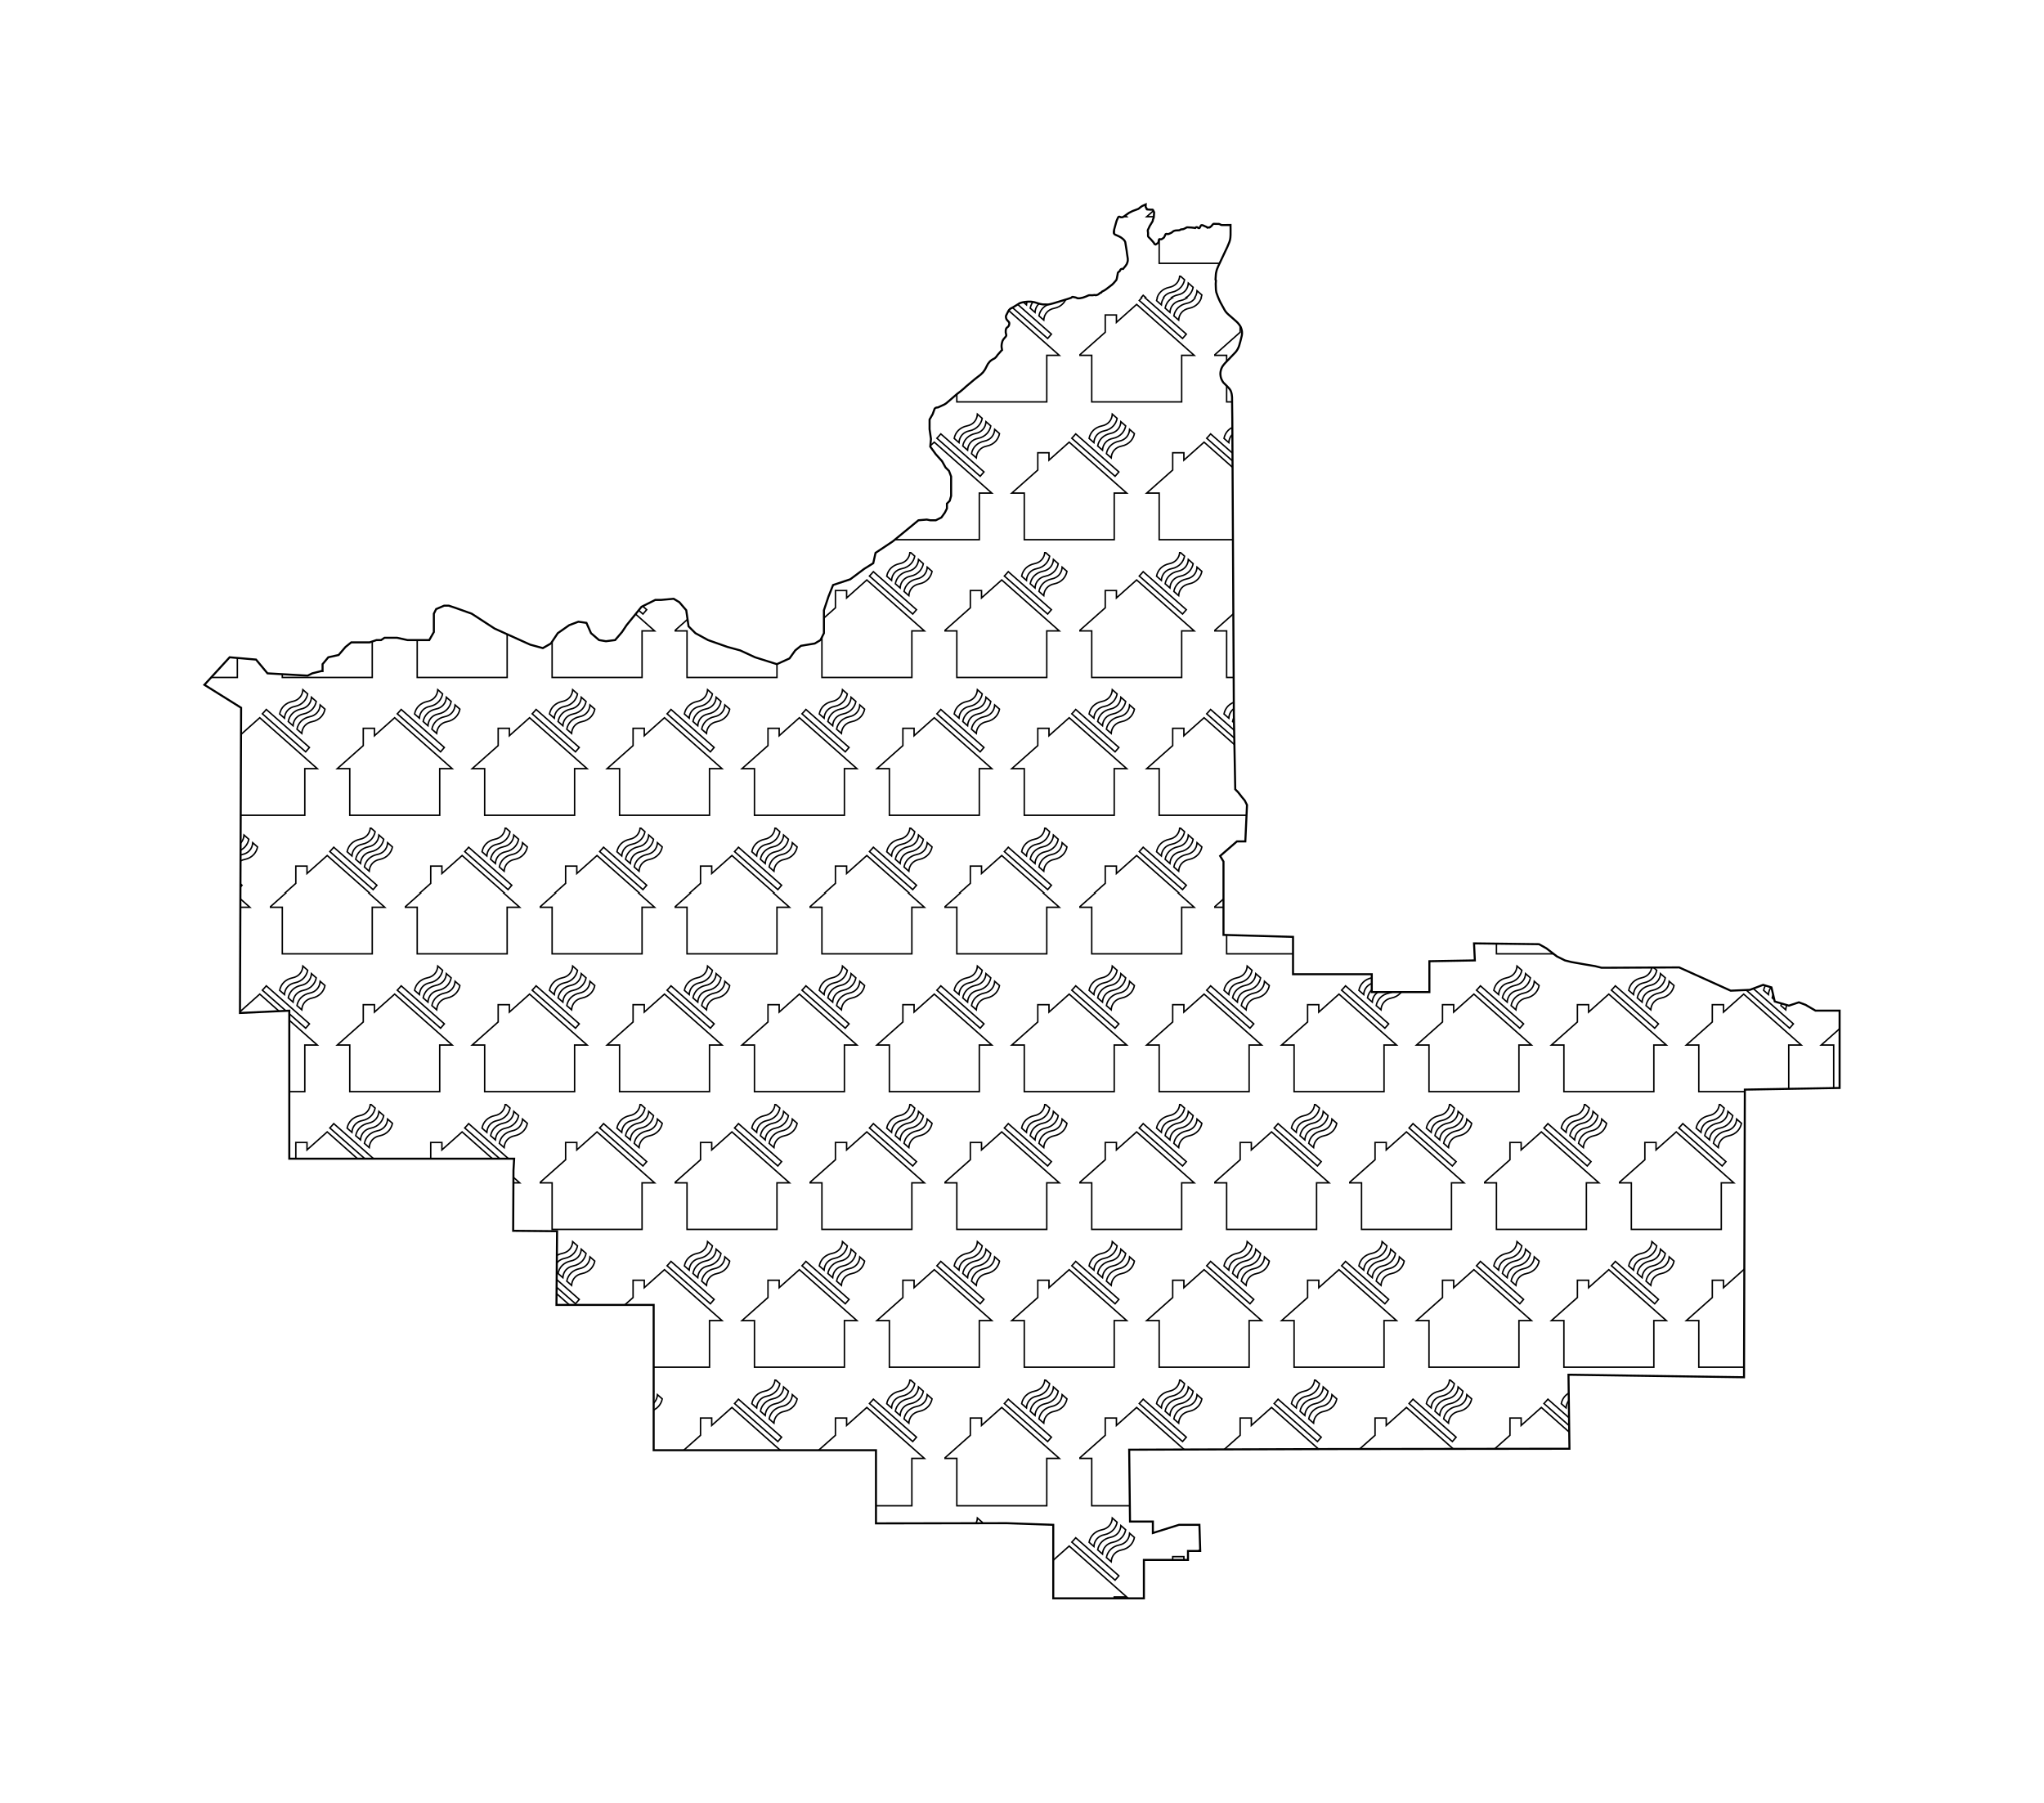
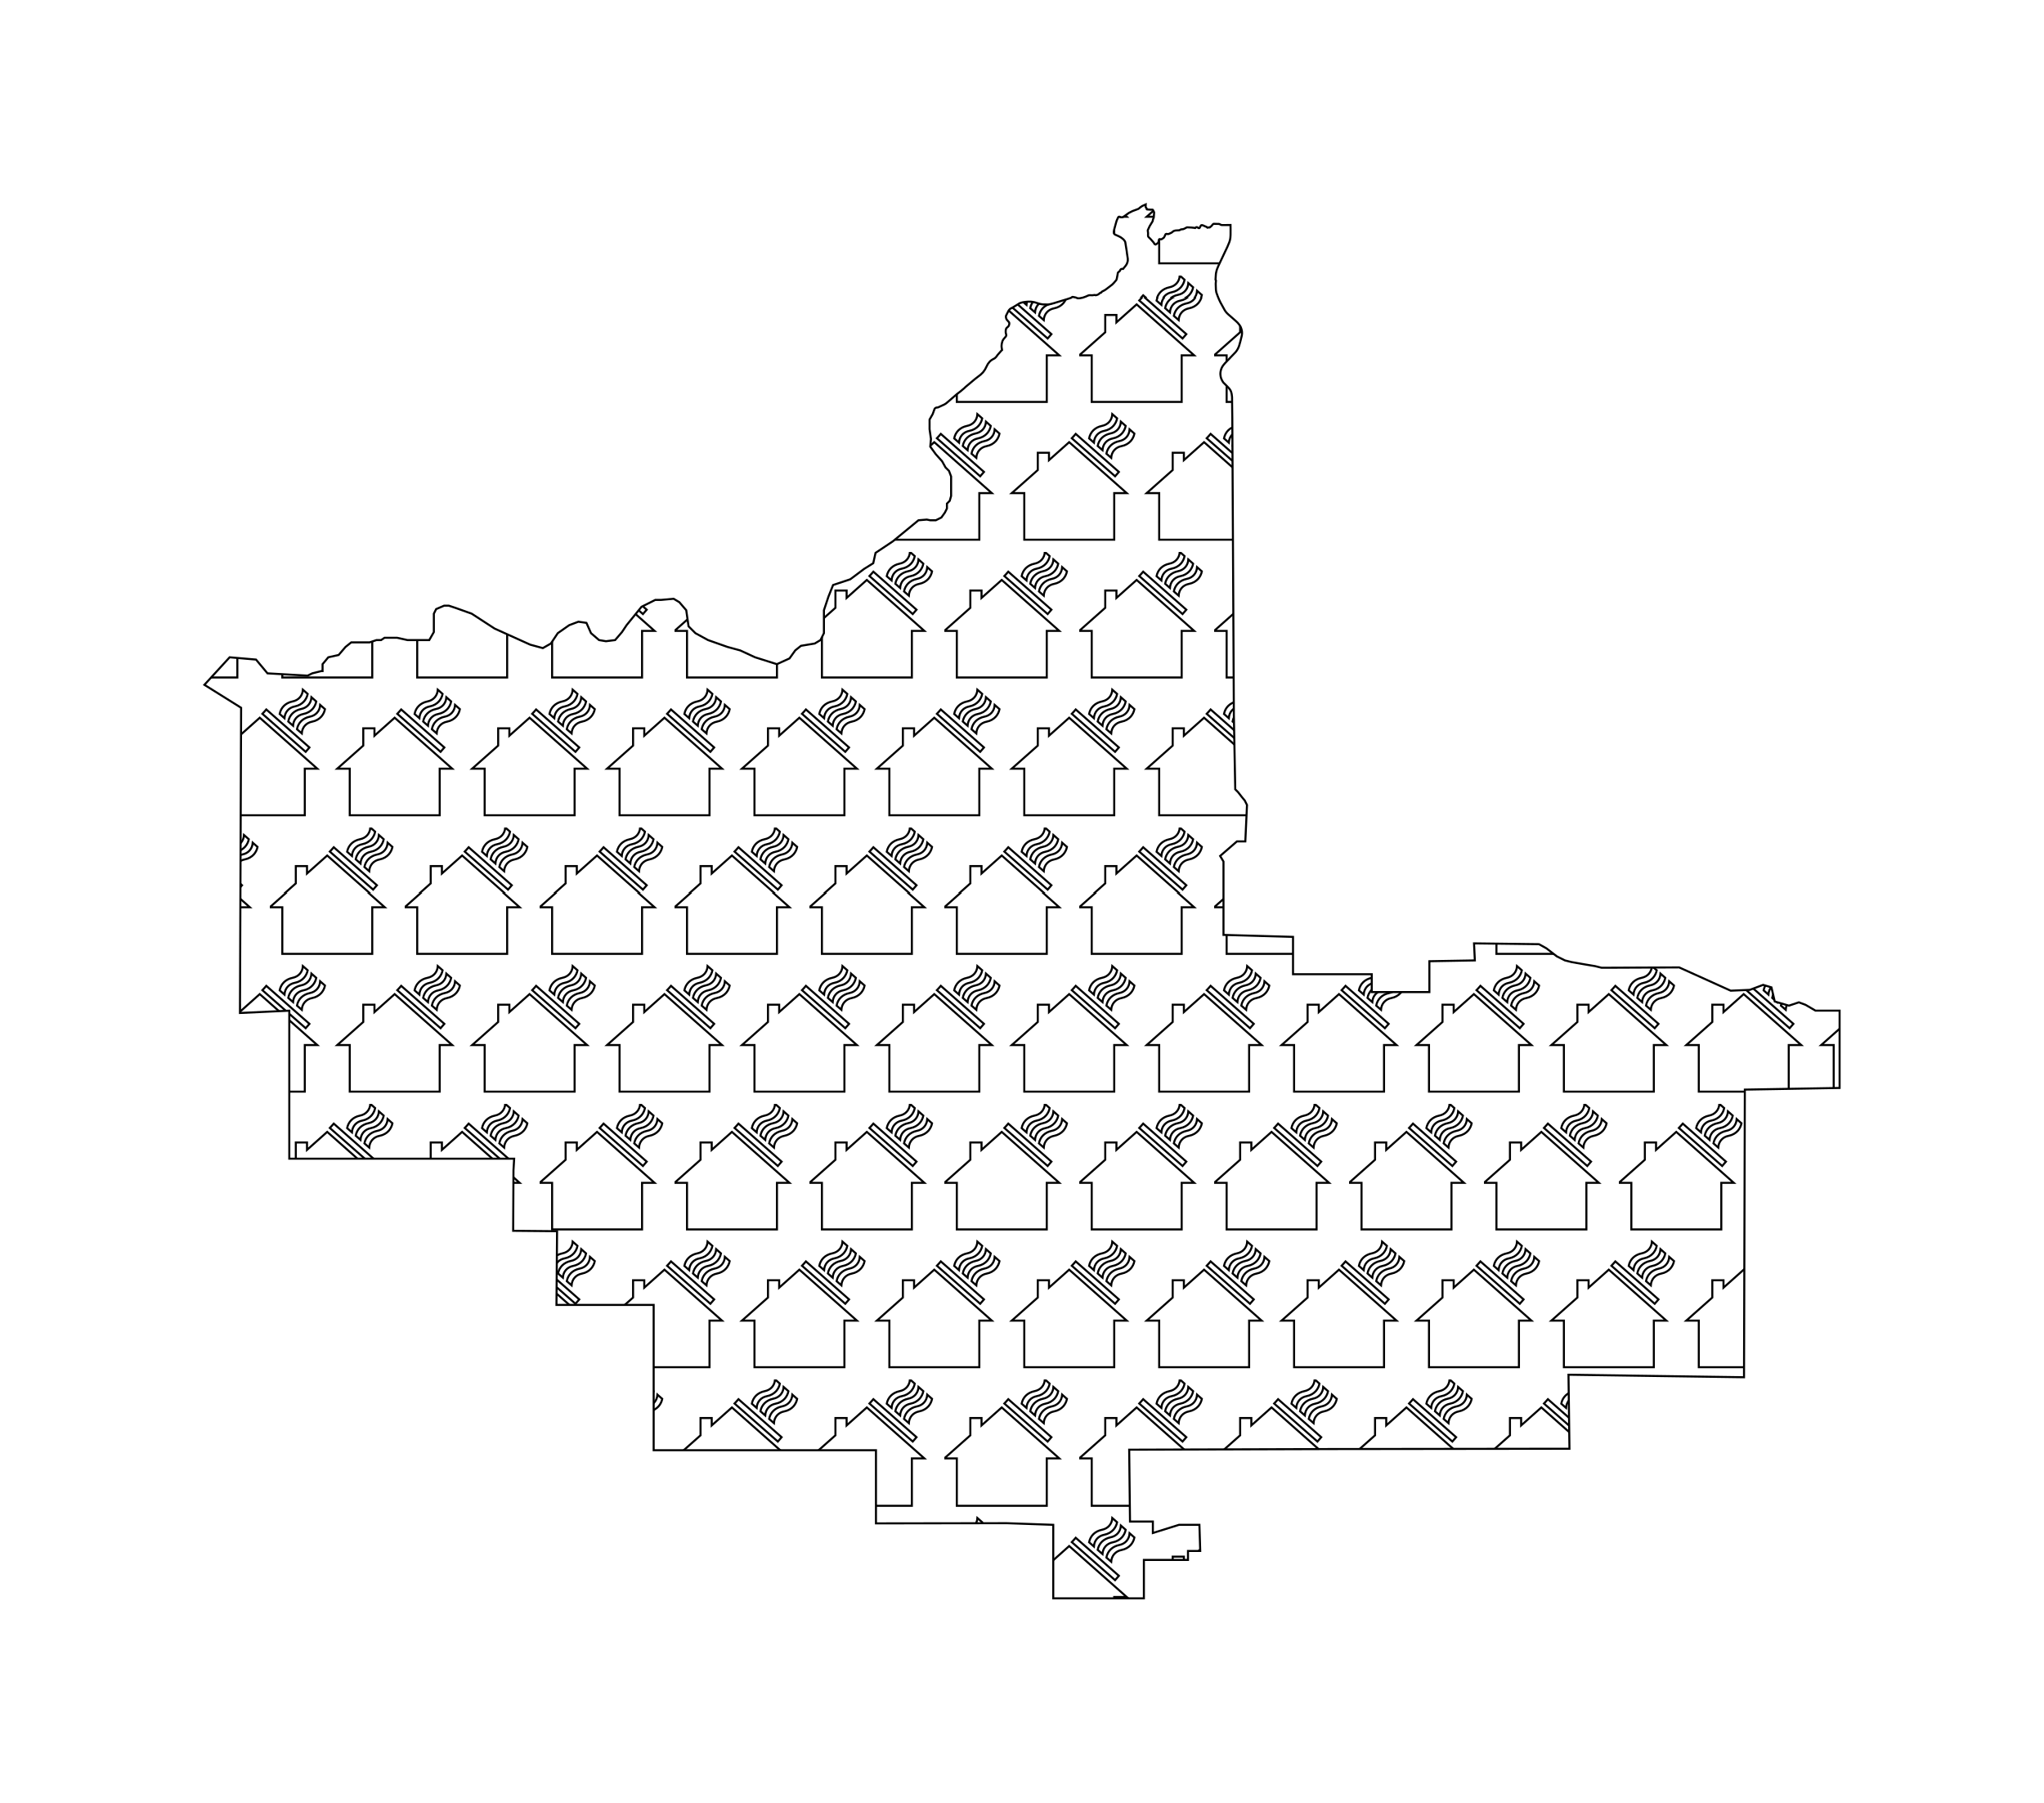
<svg xmlns="http://www.w3.org/2000/svg" baseProfile="full" height="881.874" version="1.1" width="1000">
  <defs>
    <pattern height="134.986" id="solar" patternUnits="userSpaceOnUse" width="66">
-       <path d="m 0,54.4 17.9,-15.9 0,-11.9 7.7,0 0,5.1 13.9,-12.4 39.6,35.1 -8.6,0 0,32.1 -61.9,0 0,-32.1 z" fill="none" stroke="#000000" stroke-width="1" transform="scale(0.7109005)" />
-       <path d="m 0,54.4 17.9,-15.9 0,-11.9 7.7,0 0,5.1 13.9,-12.4 39.6,35.1 -8.6,0 0,32.1 -61.9,0 0,-32.1 z" fill="none" stroke="#000000" stroke-width="1" transform="translate(33.0, 67.49289) scale(0.7109005)" />
-       <path d="m 0,54.4 17.9,-15.9 0,-11.9 7.7,0 0,5.1 13.9,-12.4 39.6,35.1 -8.6,0 0,32.1 -61.9,0 0,-32.1 z" fill="none" stroke="#000000" stroke-width="1" transform="translate(-33.0, 67.49289) scale(0.7109005)" />
-       <path d="m 56.5,19.6 c 0.3,-4.2 3,-7.3 7.2,-8.1 l 0,0 C 66.3,11 68.5,9.7 70,8 71.2,6.6 72.1,4.9 72.5,2.9 L 69.2,0 l 0,0 c -0.3,4.2 -3,7.3 -7.2,8.1 l 0,0 c -4.7,1 -7.9,4.1 -8.8,8.6 l 3.3,2.9 0,0 z" fill="none" stroke="#000000" stroke-width="1" transform="scale(0.7109005)" />
-       <path d="m 56.5,19.6 c 0.3,-4.2 3,-7.3 7.2,-8.1 l 0,0 C 66.3,11 68.5,9.7 70,8 71.2,6.6 72.1,4.9 72.5,2.9 L 69.2,0 l 0,0 c -0.3,4.2 -3,7.3 -7.2,8.1 l 0,0 c -4.7,1 -7.9,4.1 -8.8,8.6 l 3.3,2.9 0,0 z" fill="none" stroke="#000000" stroke-width="1" transform="translate(33.0, 67.49289) scale(0.7109005)" />
-       <path d="m 56.5,19.6 c 0.3,-4.2 3,-7.3 7.2,-8.1 l 0,0 C 66.3,11 68.5,9.7 70,8 71.2,6.6 72.1,4.9 72.5,2.9 L 69.2,0 l 0,0 c -0.3,4.2 -3,7.3 -7.2,8.1 l 0,0 c -4.7,1 -7.9,4.1 -8.8,8.6 l 3.3,2.9 0,0 z" fill="none" stroke="#000000" stroke-width="1" transform="translate(-33.0, 67.49289) scale(0.7109005)" />
-       <path d="m 67.9,13.3 0,0 c -4.7,1 -7.9,4.1 -8.8,8.6 l 3.3,2.9 0,0 c 0.3,-4.2 3,-7.3 7.2,-8.1 l 0,0 c 2.6,-0.5 4.8,-1.8 6.3,-3.5 1.2,-1.4 2.1,-3.1 2.5,-5.1 l -3.3,-2.9 0,0 c -0.3,4.2 -3,7.3 -7.2,8.1 z" fill="none" stroke="#000000" stroke-width="1" transform="scale(0.7109005)" />
-       <path d="m 67.9,13.3 0,0 c -4.7,1 -7.9,4.1 -8.8,8.6 l 3.3,2.9 0,0 c 0.3,-4.2 3,-7.3 7.2,-8.1 l 0,0 c 2.6,-0.5 4.8,-1.8 6.3,-3.5 1.2,-1.4 2.1,-3.1 2.5,-5.1 l -3.3,-2.9 0,0 c -0.3,4.2 -3,7.3 -7.2,8.1 z" fill="none" stroke="#000000" stroke-width="1" transform="translate(33.0, 67.49289) scale(0.7109005)" />
-       <path d="m 67.9,13.3 0,0 c -4.7,1 -7.9,4.1 -8.8,8.6 l 3.3,2.9 0,0 c 0.3,-4.2 3,-7.3 7.2,-8.1 l 0,0 c 2.6,-0.5 4.8,-1.8 6.3,-3.5 1.2,-1.4 2.1,-3.1 2.5,-5.1 l -3.3,-2.9 0,0 c -0.3,4.2 -3,7.3 -7.2,8.1 z" fill="none" stroke="#000000" stroke-width="1" transform="translate(-33.0, 67.49289) scale(0.7109005)" />
-       <path d="m 81.1,10.5 c -0.3,4.2 -3,7.3 -7.2,8.1 l 0,0 c -4.7,1 -7.9,4.1 -8.8,8.6 l 3.3,2.9 0,0 c 0.3,-4.2 3,-7.3 7.2,-8.1 l 0,0 c 2.6,-0.5 4.8,-1.8 6.3,-3.5 1.2,-1.4 2.1,-3.1 2.5,-5.1 l -3.3,-2.9 0,0 z" fill="none" stroke="#000000" stroke-width="1" transform="scale(0.7109005)" />
-       <path d="m 81.1,10.5 c -0.3,4.2 -3,7.3 -7.2,8.1 l 0,0 c -4.7,1 -7.9,4.1 -8.8,8.6 l 3.3,2.9 0,0 c 0.3,-4.2 3,-7.3 7.2,-8.1 l 0,0 c 2.6,-0.5 4.8,-1.8 6.3,-3.5 1.2,-1.4 2.1,-3.1 2.5,-5.1 l -3.3,-2.9 0,0 z" fill="none" stroke="#000000" stroke-width="1" transform="translate(33.0, 67.49289) scale(0.7109005)" />
-       <path d="m 81.1,10.5 c -0.3,4.2 -3,7.3 -7.2,8.1 l 0,0 c -4.7,1 -7.9,4.1 -8.8,8.6 l 3.3,2.9 0,0 c 0.3,-4.2 3,-7.3 7.2,-8.1 l 0,0 c 2.6,-0.5 4.8,-1.8 6.3,-3.5 1.2,-1.4 2.1,-3.1 2.5,-5.1 l -3.3,-2.9 0,0 z" fill="none" stroke="#000000" stroke-width="1" transform="translate(-33.0, 67.49289) scale(0.7109005)" />
-       <path d="m 44,13.6 -1.3,1.5 -1.4,1.5 29.8,26.2 2.6,-3 z" fill="none" stroke="#000000" stroke-width="1" transform="scale(0.7109005)" />
-       <path d="m 44,13.6 -1.3,1.5 -1.4,1.5 29.8,26.2 2.6,-3 z" fill="none" stroke="#000000" stroke-width="1" transform="translate(33.0, 67.49289) scale(0.7109005)" />
-       <path d="m 44,13.6 -1.3,1.5 -1.4,1.5 29.8,26.2 2.6,-3 z" fill="none" stroke="#000000" stroke-width="1" transform="translate(-33.0, 67.49289) scale(0.7109005)" />
+       <path d="m 0,54.4 17.9,-15.9 0,-11.9 7.7,0 0,5.1 13.9,-12.4 39.6,35.1 -8.6,0 0,32.1 -61.9,0 0,-32.1 z" fill="none" stroke="#000000" stroke-width="1.407" transform="scale(0.7109005)" />
+       <path d="m 0,54.4 17.9,-15.9 0,-11.9 7.7,0 0,5.1 13.9,-12.4 39.6,35.1 -8.6,0 0,32.1 -61.9,0 0,-32.1 z" fill="none" stroke="#000000" stroke-width="1.407" transform="translate(33.0, 67.49289) scale(0.7109005)" />
+       <path d="m 0,54.4 17.9,-15.9 0,-11.9 7.7,0 0,5.1 13.9,-12.4 39.6,35.1 -8.6,0 0,32.1 -61.9,0 0,-32.1 z" fill="none" stroke="#000000" stroke-width="1.407" transform="translate(-33.0, 67.49289) scale(0.7109005)" />
+       <path d="m 56.5,19.6 c 0.3,-4.2 3,-7.3 7.2,-8.1 l 0,0 C 66.3,11 68.5,9.7 70,8 71.2,6.6 72.1,4.9 72.5,2.9 L 69.2,0 l 0,0 c -0.3,4.2 -3,7.3 -7.2,8.1 l 0,0 c -4.7,1 -7.9,4.1 -8.8,8.6 l 3.3,2.9 0,0 z" fill="none" stroke="#000000" stroke-width="1.407" transform="scale(0.7109005)" />
+       <path d="m 56.5,19.6 c 0.3,-4.2 3,-7.3 7.2,-8.1 l 0,0 C 66.3,11 68.5,9.7 70,8 71.2,6.6 72.1,4.9 72.5,2.9 L 69.2,0 l 0,0 c -0.3,4.2 -3,7.3 -7.2,8.1 l 0,0 c -4.7,1 -7.9,4.1 -8.8,8.6 l 3.3,2.9 0,0 z" fill="none" stroke="#000000" stroke-width="1.407" transform="translate(33.0, 67.49289) scale(0.7109005)" />
+       <path d="m 56.5,19.6 c 0.3,-4.2 3,-7.3 7.2,-8.1 l 0,0 C 66.3,11 68.5,9.7 70,8 71.2,6.6 72.1,4.9 72.5,2.9 L 69.2,0 l 0,0 c -0.3,4.2 -3,7.3 -7.2,8.1 l 0,0 c -4.7,1 -7.9,4.1 -8.8,8.6 l 3.3,2.9 0,0 z" fill="none" stroke="#000000" stroke-width="1.407" transform="translate(-33.0, 67.49289) scale(0.7109005)" />
+       <path d="m 67.9,13.3 0,0 c -4.7,1 -7.9,4.1 -8.8,8.6 l 3.3,2.9 0,0 c 0.3,-4.2 3,-7.3 7.2,-8.1 l 0,0 c 2.6,-0.5 4.8,-1.8 6.3,-3.5 1.2,-1.4 2.1,-3.1 2.5,-5.1 l -3.3,-2.9 0,0 c -0.3,4.2 -3,7.3 -7.2,8.1 z" fill="none" stroke="#000000" stroke-width="1.407" transform="scale(0.7109005)" />
+       <path d="m 67.9,13.3 0,0 c -4.7,1 -7.9,4.1 -8.8,8.6 l 3.3,2.9 0,0 c 0.3,-4.2 3,-7.3 7.2,-8.1 l 0,0 c 2.6,-0.5 4.8,-1.8 6.3,-3.5 1.2,-1.4 2.1,-3.1 2.5,-5.1 l -3.3,-2.9 0,0 c -0.3,4.2 -3,7.3 -7.2,8.1 z" fill="none" stroke="#000000" stroke-width="1.407" transform="translate(33.0, 67.49289) scale(0.7109005)" />
+       <path d="m 67.9,13.3 0,0 c -4.7,1 -7.9,4.1 -8.8,8.6 l 3.3,2.9 0,0 c 0.3,-4.2 3,-7.3 7.2,-8.1 l 0,0 c 2.6,-0.5 4.8,-1.8 6.3,-3.5 1.2,-1.4 2.1,-3.1 2.5,-5.1 l -3.3,-2.9 0,0 c -0.3,4.2 -3,7.3 -7.2,8.1 z" fill="none" stroke="#000000" stroke-width="1.407" transform="translate(-33.0, 67.49289) scale(0.7109005)" />
+       <path d="m 81.1,10.5 c -0.3,4.2 -3,7.3 -7.2,8.1 l 0,0 c -4.7,1 -7.9,4.1 -8.8,8.6 l 3.3,2.9 0,0 c 0.3,-4.2 3,-7.3 7.2,-8.1 l 0,0 c 2.6,-0.5 4.8,-1.8 6.3,-3.5 1.2,-1.4 2.1,-3.1 2.5,-5.1 l -3.3,-2.9 0,0 z" fill="none" stroke="#000000" stroke-width="1.407" transform="scale(0.7109005)" />
+       <path d="m 81.1,10.5 c -0.3,4.2 -3,7.3 -7.2,8.1 l 0,0 c -4.7,1 -7.9,4.1 -8.8,8.6 l 3.3,2.9 0,0 c 0.3,-4.2 3,-7.3 7.2,-8.1 l 0,0 c 2.6,-0.5 4.8,-1.8 6.3,-3.5 1.2,-1.4 2.1,-3.1 2.5,-5.1 l -3.3,-2.9 0,0 z" fill="none" stroke="#000000" stroke-width="1.407" transform="translate(33.0, 67.49289) scale(0.7109005)" />
+       <path d="m 81.1,10.5 c -0.3,4.2 -3,7.3 -7.2,8.1 l 0,0 c -4.7,1 -7.9,4.1 -8.8,8.6 l 3.3,2.9 0,0 c 0.3,-4.2 3,-7.3 7.2,-8.1 l 0,0 c 2.6,-0.5 4.8,-1.8 6.3,-3.5 1.2,-1.4 2.1,-3.1 2.5,-5.1 l -3.3,-2.9 0,0 z" fill="none" stroke="#000000" stroke-width="1.407" transform="translate(-33.0, 67.49289) scale(0.7109005)" />
+       <path d="m 44,13.6 -1.3,1.5 -1.4,1.5 29.8,26.2 2.6,-3 z" fill="none" stroke="#000000" stroke-width="1.407" transform="scale(0.7109005)" />
+       <path d="m 44,13.6 -1.3,1.5 -1.4,1.5 29.8,26.2 2.6,-3 z" fill="none" stroke="#000000" stroke-width="1.407" transform="translate(33.0, 67.49289) scale(0.7109005)" />
+       <path d="m 44,13.6 -1.3,1.5 -1.4,1.5 29.8,26.2 2.6,-3 z" fill="none" stroke="#000000" stroke-width="1.407" transform="translate(-33.0, 67.49289) scale(0.7109005)" />
    </pattern>
  </defs>
  <polygon fill="url(#solar)" points="602.887,204.72 602.797,197.72 602.768,194.264 602.599,192.844 602.443,192.135 602.208,191.414 602.049,191.06 601.816,190.654 601.318,189.985 600.327,188.932 598.546,187.163 598.372,186.932 598.028,186.37 597.584,185.49 597.356,184.853 597.208,184.274 597.081,183.369 597.057,182.757 597.106,182.078 597.223,181.382 597.518,180.384 597.869,179.628 598.122,179.185 598.65,178.456 599.254,177.735 600.805,176.107 601.276,175.646 601.804,175.067 604.423,172.334 604.72,171.979 605.02,171.568 605.506,170.8 605.89,170.005 606.098,169.504 606.266,169.021 606.873,166.853 607.54,164.15 607.656,163.161 607.626,162.23 607.517,161.551 607.275,160.696 606.99,159.933 606.754,159.522 606.343,158.895 605.548,157.928 604.866,157.259 603.377,155.939 603.172,155.758 601.821,154.576 601.09,153.947 600.31,153.208 599.723,152.537 599.244,151.851 597.044,147.869 596.383,146.462 595.761,144.953 595.07,143.037 594.956,142.319 594.864,141.695 594.839,140.902 594.817,140.312 594.772,138.803 594.886,137.203 594.678,136.816 594.839,134.294 594.909,133.63 595.186,132.398 595.394,131.717 595.991,130.263 599.306,123.231 599.936,121.895 600.446,120.837 600.86,119.834 601.353,118.667 601.539,118.147 601.71,117.552 601.824,117.049 601.906,116.546 601.958,116.083 602.032,114.918 602.042,112.587 602.017,110.057 601.018,110.082 598.122,110.099 597.552,110.057 597.317,109.983 596.687,109.656 596.469,109.579 596.286,109.547 594.448,109.512 594.071,109.487 593.734,109.504 593.608,109.554 593.491,109.638 593.097,110.064 592.728,110.518 592.401,110.828 592.208,110.904 591.955,111.189 591.787,111.281 591.536,111.239 591.217,111.249 591.1,111.281 590.857,111.4 590.731,111.383 590.57,111.273 590.513,111.189 590.31,111.021 589.135,110.518 588.826,110.367 588.506,110.243 588.154,110.141 587.954,110.141 587.785,110.166 587.644,110.225 587.466,110.419 586.938,111.383 586.821,111.524 586.712,111.591 586.46,111.583 586.318,111.541 585.83,111.239 585.58,111.122 585.26,111.14 585.134,111.189 585.008,111.281 584.857,111.467 584.723,111.549 584.252,111.457 583.759,111.402 582.894,111.306 580.862,111.207 580.711,111.221 580.553,111.273 579.554,111.809 578.984,112.054 578.633,112.128 577.993,112.195 577.768,112.242 577.483,112.354 577.188,112.557 577.012,112.624 576.829,112.656 575.226,112.74 574.629,112.867 574.354,112.966 574.024,113.127 573.313,113.704 572.944,113.915 571.836,114.425 571.415,114.502 571.299,114.502 570.989,114.442 570.644,114.425 570.55,114.445 570.36,114.509 570.265,114.576 570.181,114.678 569.703,115.751 569.453,116.169 569.284,116.355 568.405,116.95 568.211,117.034 568.068,117.066 567.758,117.049 567.463,116.982 567.297,116.982 567.104,117.059 566.995,117.235 566.735,118.493 566.633,118.751 566.541,118.845 565.402,119.606 564.985,119.467 564.852,119.383 564.75,119.249 564.559,118.863 564.222,118.427 563.031,117.074 562.267,116.298 562.032,116.088 561.797,115.795 561.715,115.627 561.655,115.325 561.68,113.992 561.546,112.884 561.546,112.651 561.589,112.49 562.461,110.605 563.804,108.407 563.942,108.122 564.076,107.344 564.403,106.576 564.482,106.266 564.646,103.967 564.591,103.749 564.054,102.673 563.903,102.589 563.647,102.559 563.085,102.579 561.19,102.455 561.068,102.391 560.996,102.257 561.001,102.004 560.568,101.422 560.491,101.13 560.528,100.0 558.799,100.79 557.82,101.464 557.354,101.873 556.94,102.158 556.859,102.213 554.086,103.243 552.307,104.148 549.656,106.026 549.371,106.177 549.069,106.261 548.397,106.293 548.095,106.142 547.694,106.008 547.409,106.026 547.258,106.093 547.124,106.226 547.005,106.395 546.351,107.837 546.133,108.523 545.109,112.198 544.941,113.035 544.909,113.439 544.909,114.009 545.176,114.477 545.412,114.678 545.714,114.846 547.223,115.518 547.996,115.919 548.499,116.221 549.037,116.625 549.606,117.094 549.941,117.463 550.243,117.864 550.513,118.402 551.217,122.763 551.351,123.902 551.755,126.551 551.755,127.49 551.653,128.028 551.284,129.1 550.882,129.737 550.545,130.208 549.708,131.214 549.473,131.548 548.833,131.531 548.583,131.6 548.397,131.7 548.162,131.935 547.793,132.621 547.694,132.74 547.206,133.075 546.973,133.342 546.871,133.56 546.755,134.333 546.368,136.328 546.182,136.898 546.031,137.133 545.679,137.52 545.461,137.777 544.99,138.34 544.17,139.18 541.618,141.142 540.83,141.712 540.258,142.081 539.604,142.398 539.084,142.701 538.96,142.817 538.742,143.144 538.548,143.211 538.397,143.228 538.264,143.28 538.112,143.372 537.498,143.9 537.129,144.11 536.457,144.353 536.088,144.42 535.912,144.403 535.803,144.336 535.627,144.311 535.409,144.311 534.554,144.427 534.051,144.437 533.437,144.403 532.741,144.437 532.305,144.596 531.215,145.082 529.787,145.594 528.261,145.904 527.421,145.922 527.129,145.887 526.433,145.577 526.071,145.485 524.812,145.24 524.686,145.25 524.436,145.359 524.108,145.634 523.947,145.711 521.968,146.365 520.726,146.742 515.382,148.369 513.628,148.813 513.058,148.915 512.671,148.947 510.337,148.929 509.669,148.83 509.047,148.711 508.425,148.563 506.128,147.857 505.119,147.673 504.398,147.572 503.056,147.554 502.032,147.639 500.521,147.842 499.649,148.06 498.91,148.31 498.608,148.461 498.306,148.679 495.722,150.255 495.238,150.515 494.498,150.909 494.161,151.127 493.977,151.323 493.643,151.68 493.407,152.017 492.283,154.229 492.166,154.514 492.131,154.816 492.131,155.168 492.248,155.689 492.332,155.956 492.466,156.241 492.719,156.578 493.541,157.5 493.71,157.752 493.791,158.052 493.791,158.439 493.625,159.128 493.507,159.413 493.088,159.898 492.483,160.401 492.265,160.736 492.131,161.122 492.03,161.675 492.03,162.666 492.3,163.838 492.3,164.14 492.082,164.611 490.989,165.884 490.538,166.623 490.387,167.024 490.184,167.797 490.067,168.35 490.001,169.088 490.001,169.675 490.248,171.234 489.934,171.494 488.021,173.674 487.515,174.412 486.946,175.015 486.544,175.352 486.108,175.552 485.3,176.021 484.597,176.523 484.126,176.994 483.289,178.067 481.946,180.684 481.576,181.236 480.905,182.16 479.731,183.3 477.062,185.361 472.397,189.269 471.742,189.908 469.78,191.551 468.185,192.757 463.403,196.883 462.833,197.353 462.228,197.737 461.859,197.938 459.513,199.021 458.923,199.298 458.133,199.383 457.781,199.516 457.58,199.633 457.253,199.96 456.301,202.579 454.781,205.228 454.781,209.986 455.461,214.744 455.121,218.483 457.84,222.222 460.899,225.621 462.599,228.68 464.298,230.379 465.318,233.098 465.318,235.138 465.318,238.197 465.318,242.615 464.638,244.994 463.278,246.354 463.278,248.733 462.259,250.772 460.559,253.152 457.84,254.511 455.121,254.511 453.422,254.171 449.343,254.511 436.769,264.844 428.35,270.457 427.227,275.509 422.737,278.315 416.002,283.367 407.582,286.173 405.337,291.786 403.092,298.521 403.092,303.573 403.092,309.747 401.408,313.115 398.602,314.798 391.866,315.921 389.06,318.166 386.254,322.095 380.08,324.901 369.415,321.534 362.119,318.166 355.944,316.482 346.403,313.115 340.229,309.747 336.861,306.379 336.3,302.45 335.738,298.521 332.371,294.592 329.564,292.908 323.39,293.47 320.584,293.47 313.848,296.837 306.552,305.818 304.307,309.186 300.939,313.115 296.449,313.676 293.081,313.115 289.152,309.747 286.907,304.695 282.978,304.134 278.488,305.818 272.875,309.747 269.507,314.798 265.578,317.044 259.404,315.36 242.004,307.502 230.779,300.205 222.921,297.399 219.553,296.276 217.308,296.276 213.379,297.96 212.256,300.205 212.256,303.011 212.256,306.379 212.256,309.186 210.011,313.115 204.398,313.115 199.347,313.115 194.295,311.992 190.928,311.992 188.121,311.992 186.437,313.115 184.192,313.115 180.825,314.237 178.018,314.237 174.65,314.237 171.844,314.237 169.038,316.482 165.67,320.411 160.618,321.534 157.812,324.901 157.812,328.269 157.251,328.269 155.006,328.83 152.76,329.392 150.515,330.514 130.87,329.392 125.258,322.656 112.348,321.534 100.0,335.005 117.961,346.23 117.4,495.531 141.535,494.409 141.535,566.814 251.546,566.814 251.209,572.539 251.059,602.087 272.538,602.287 272.246,638.34 319.797,638.34 319.797,709.432 428.555,709.432 428.555,745.214 492.518,745.121 515.289,745.92 515.289,781.874 559.632,781.874 559.632,763.098 581.204,763.098 581.204,758.704 587.196,758.704 586.797,745.92 576.81,745.92 564.026,749.915 564.026,744.322 552.841,744.322 552.441,709.168 653.112,708.848 767.835,708.701 767.364,672.495 853.234,673.728 853.641,533.023 900.0,532.21 900.0,494.39 888.207,494.39 883.327,491.544 880.074,490.324 875.194,491.951 868.28,489.917 866.654,483.004 862.587,481.784 856.081,484.224 846.727,484.631 821.514,473.244 787.864,473.395 783.496,473.395 780.319,472.601 775.554,471.806 768.803,470.615 765.626,469.821 761.655,467.835 756.493,463.864 752.919,461.879 721.15,461.482 721.547,469.821 699.31,470.218 699.31,485.308 671.115,485.308 671.115,476.572 632.596,476.572 632.596,458.305 598.577,457.338 598.577,421.459 596.934,418.721 605.15,411.6 609.258,411.6 610.08,393.797 608.985,391.606 607.615,389.963 605.698,387.498 604.329,386.128 603.651,350.019 602.887,204.72" stroke="#000000" stroke-width="1" />
</svg>
